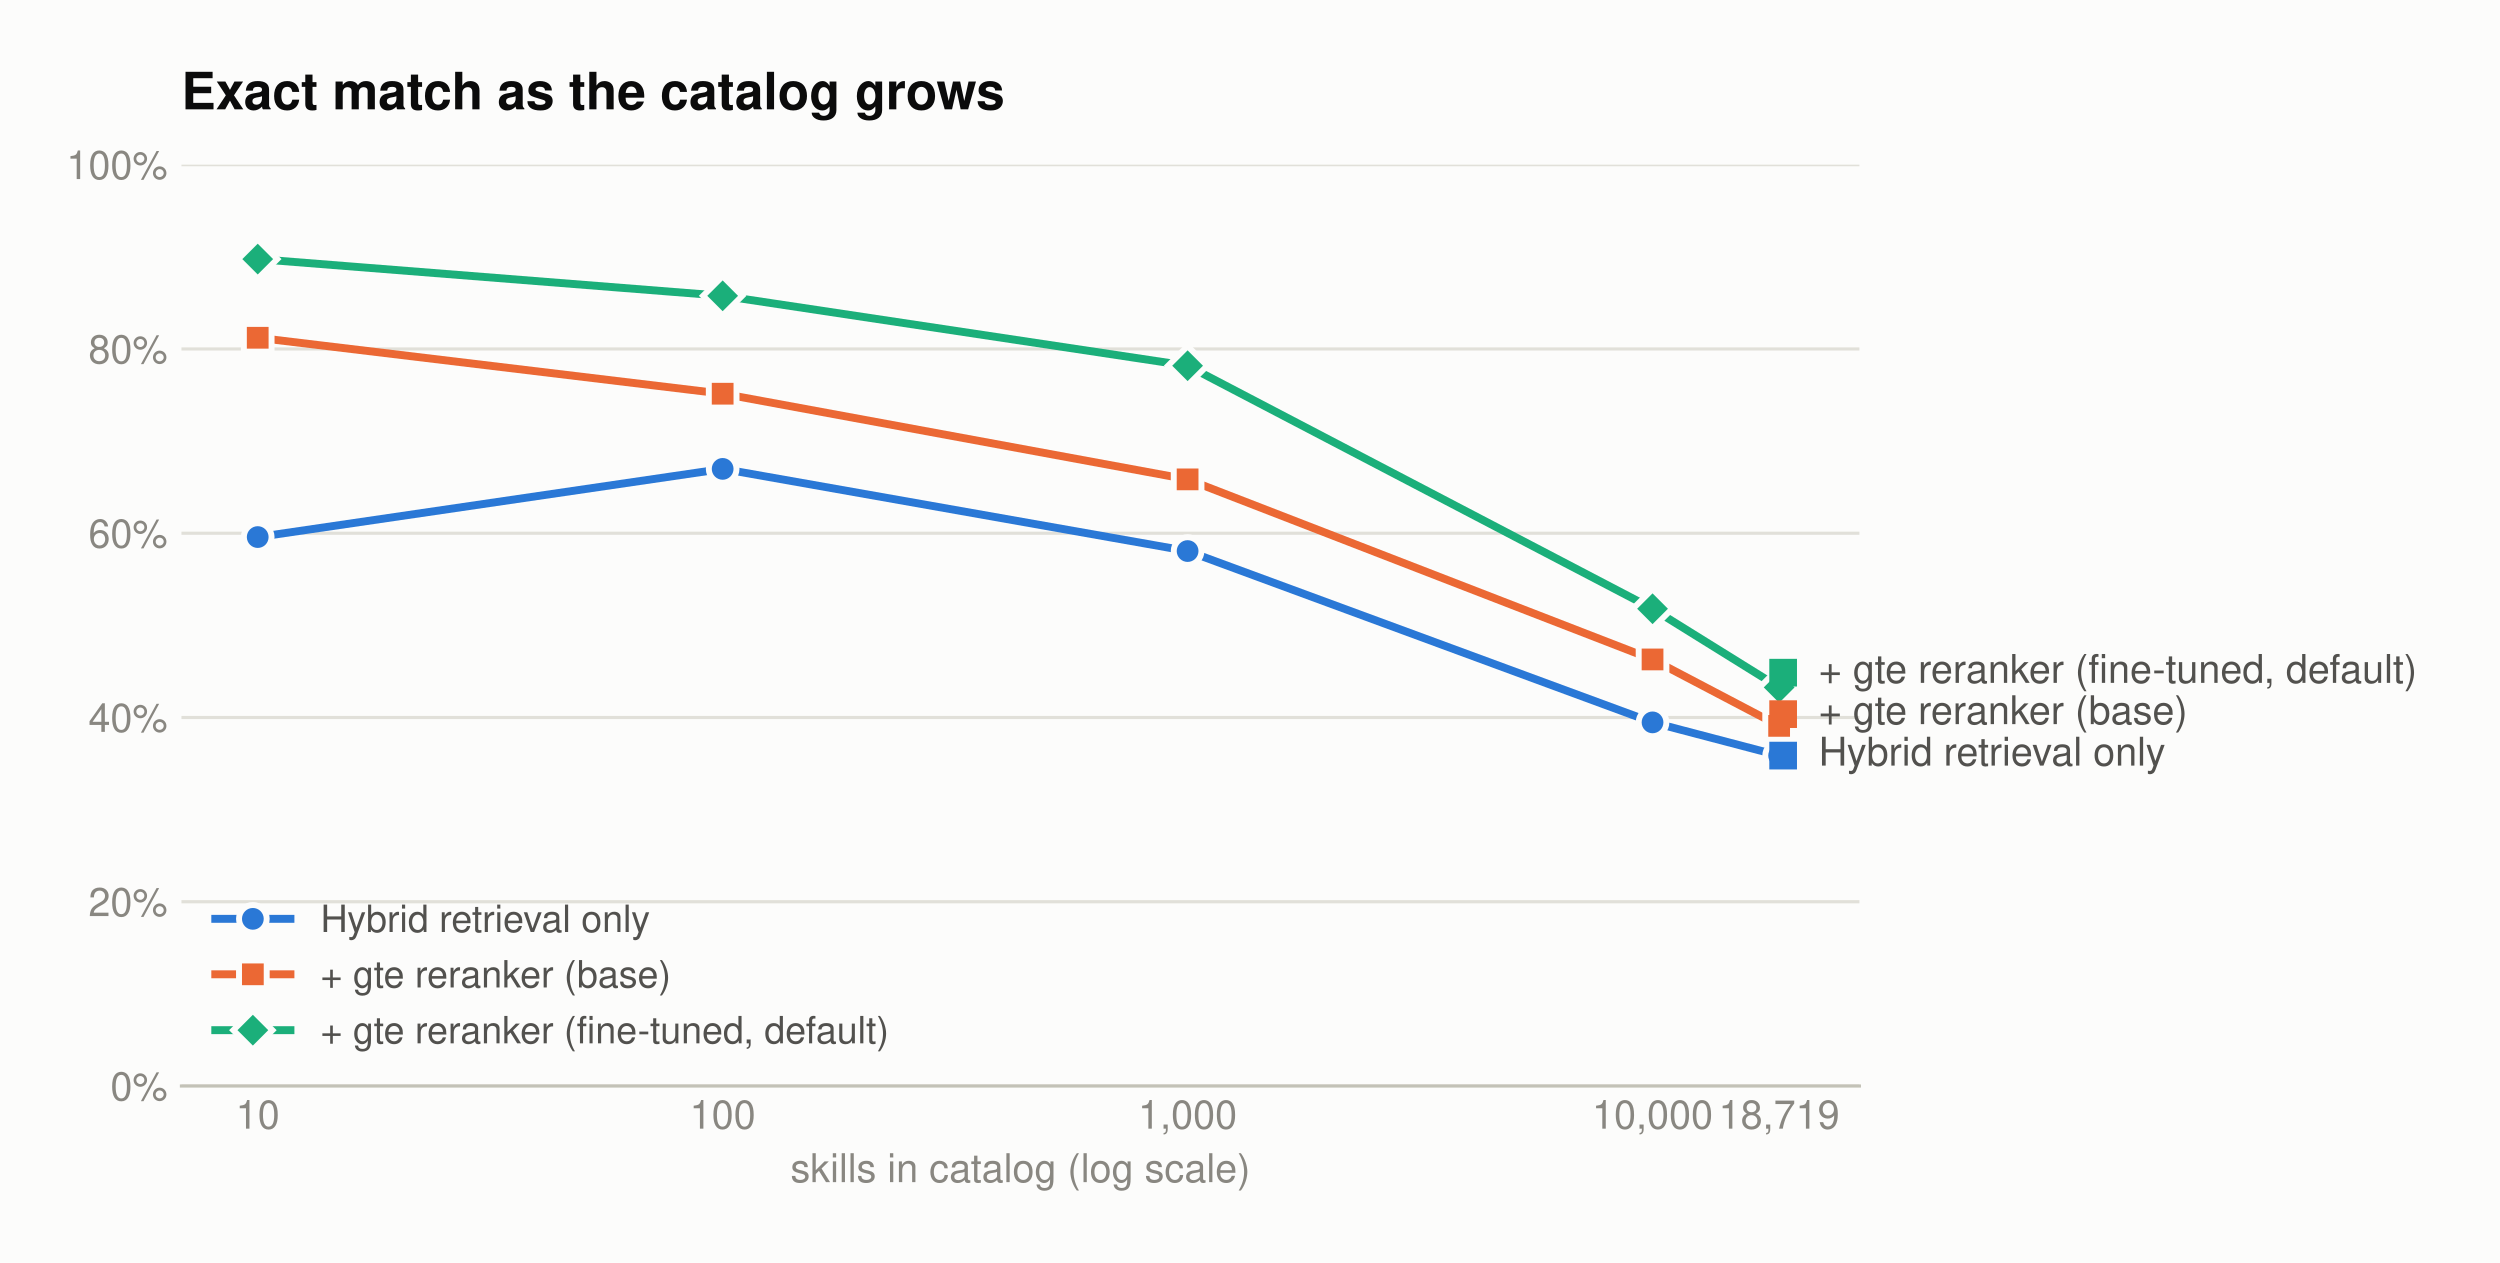
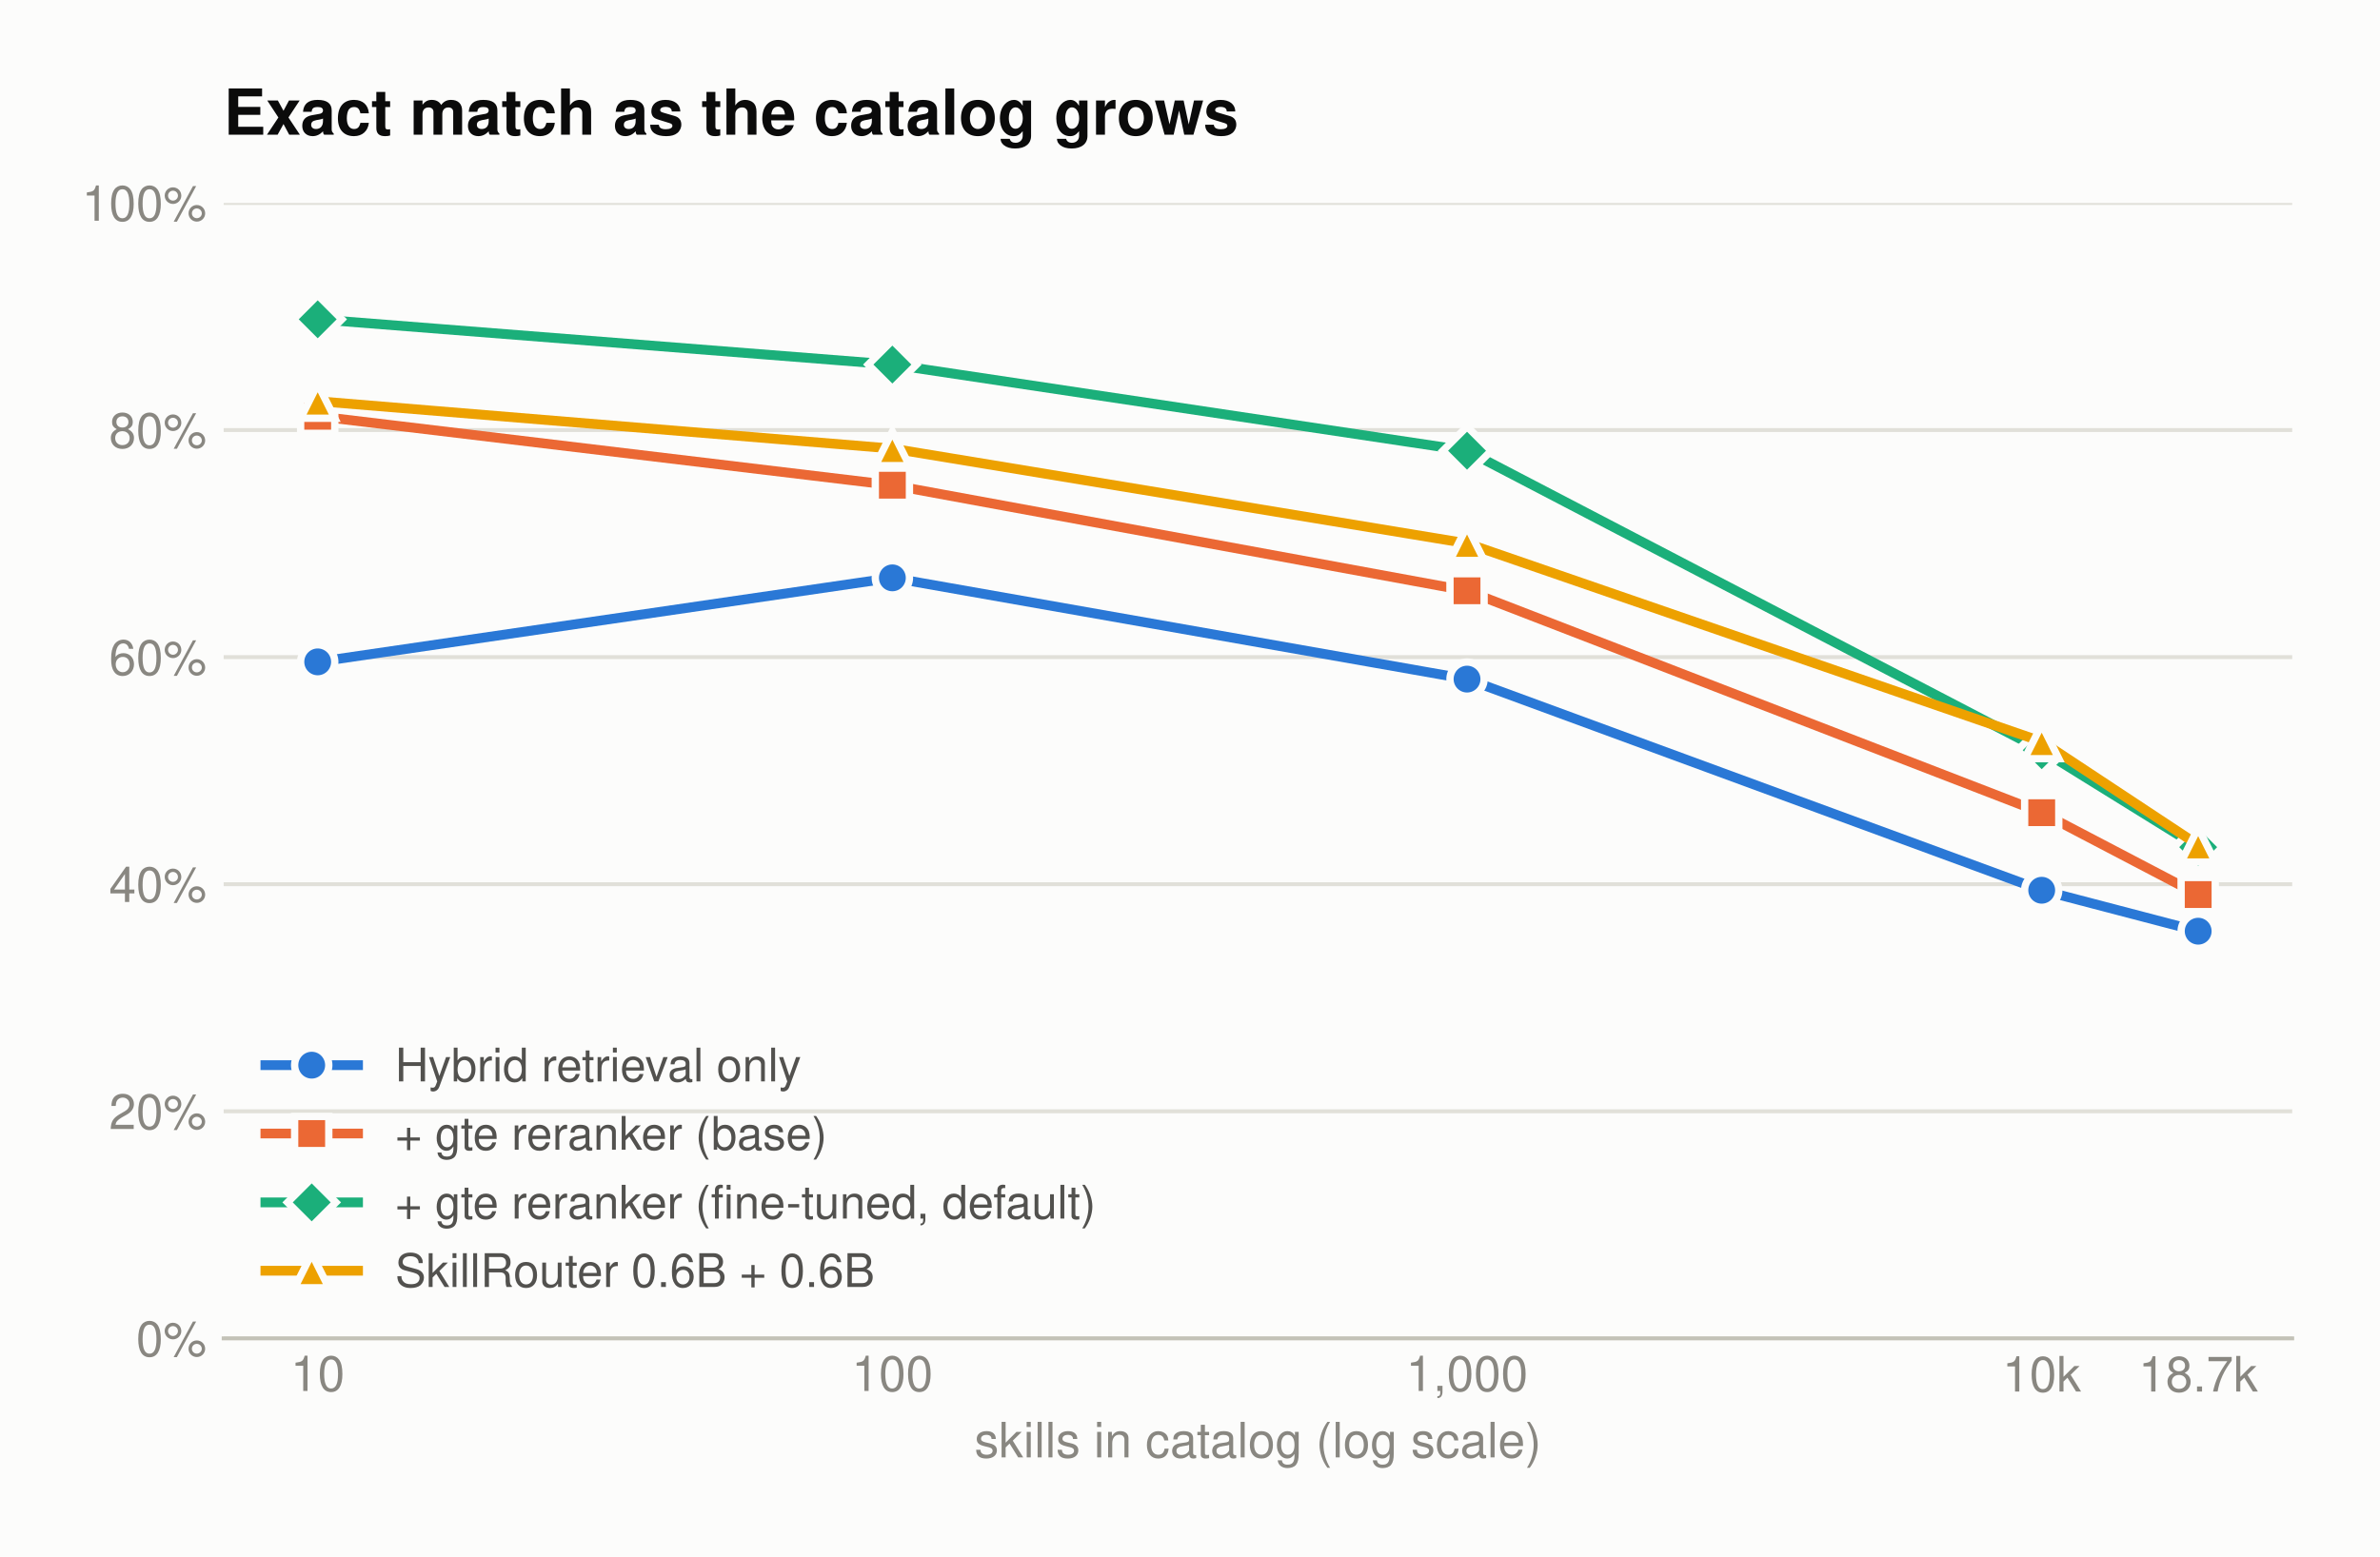
- <svg xmlns="http://www.w3.org/2000/svg" xmlns:xlink="http://www.w3.org/1999/xlink" width="631.835pt" height="319.113pt" viewBox="0 0 631.835 319.113" version="1.1">
+ <svg xmlns="http://www.w3.org/2000/svg" xmlns:xlink="http://www.w3.org/1999/xlink" width="487.936pt" height="319.236pt" viewBox="0 0 487.936 319.236" version="1.1">
  <defs>
    <style type="text/css">*{stroke-linejoin: round; stroke-linecap: butt}</style>
  </defs>
  <g id="figure_1">
    <g id="patch_1">
-       <path d="M 0 319.113  L 631.835 319.113  L 631.835 0  L 0 0  z " style="fill: #fcfcfb" />
+       <path d="M 0 319.236  L 487.936 319.236  L 487.936 0  L 0 0  z " style="fill: #fcfcfb" />
    </g>
    <g id="axes_1">
      <g id="patch_2">
        <path d="M 45.856 274.472  L 469.936 274.472  L 469.936 41.624  L 45.856 41.624  z " style="fill: #fcfcfb" />
      </g>
      <g id="matplotlib.axis_1">
        <g id="xtick_1">
          <g id="line2d_1" />
          <g id="text_1">
            <text style="font-size: 10px; font-family: 'Segoe UI', 'Helvetica', 'Arial', 'DejaVu Sans'; text-anchor: middle; fill: #898781" x="65.133" y="285.252" transform="rotate(-0 65.13261 285.2523)">10</text>
          </g>
        </g>
        <g id="xtick_2">
          <g id="line2d_2" />
          <g id="text_2">
-             <text style="font-size: 10px; font-family: 'Segoe UI', 'Helvetica', 'Arial', 'DejaVu Sans'; text-anchor: middle; fill: #898781" x="182.64" y="285.252" transform="rotate(-0 182.6398 285.2523)">100</text>
+             <text style="font-size: 10px; font-family: 'Segoe UI', 'Helvetica', 'Arial', 'DejaVu Sans'; text-anchor: middle; fill: #898781" x="182.949" y="285.252" transform="rotate(-0 182.9486 285.2523)">100</text>
          </g>
        </g>
        <g id="xtick_3">
          <g id="line2d_3" />
          <g id="text_3">
-             <text style="font-size: 10px; font-family: 'Segoe UI', 'Helvetica', 'Arial', 'DejaVu Sans'; text-anchor: middle; fill: #898781" x="300.147" y="285.252" transform="rotate(-0 300.147 285.2523)">1,000</text>
+             <text style="font-size: 10px; font-family: 'Segoe UI', 'Helvetica', 'Arial', 'DejaVu Sans'; text-anchor: middle; fill: #898781" x="300.765" y="285.252" transform="rotate(-0 300.7646 285.2523)">1,000</text>
          </g>
        </g>
        <g id="xtick_4">
          <g id="line2d_4" />
          <g id="text_4">
-             <text style="font-size: 10px; font-family: 'Segoe UI', 'Helvetica', 'Arial', 'DejaVu Sans'; text-anchor: middle; fill: #898781" x="417.654" y="285.252" transform="rotate(-0 417.6541 285.2523)">10,000</text>
+             <text style="font-size: 10px; font-family: 'Segoe UI', 'Helvetica', 'Arial', 'DejaVu Sans'; text-anchor: middle; fill: #898781" x="418.581" y="285.375" transform="rotate(-0 418.5806 285.3752)">10k</text>
          </g>
        </g>
        <g id="xtick_5">
          <g id="line2d_5" />
          <g id="text_5">
-             <text style="font-size: 10px; font-family: 'Segoe UI', 'Helvetica', 'Arial', 'DejaVu Sans'; text-anchor: middle; fill: #898781" x="449.649" y="285.252" transform="rotate(-0 449.6493 285.2523)">18,719</text>
+             <text style="font-size: 10px; font-family: 'Segoe UI', 'Helvetica', 'Arial', 'DejaVu Sans'; text-anchor: middle; fill: #898781" x="450.66" y="285.375" transform="rotate(-0 450.6599 285.3752)">18.7k</text>
          </g>
        </g>
        <g id="text_6">
-           <text style="font-size: 10px; font-family: 'Segoe UI', 'Helvetica', 'Arial', 'DejaVu Sans'; text-anchor: middle; fill: #898781" x="257.896" y="298.76" transform="rotate(-0 257.8963 298.76)">skills in catalog (log scale)</text>
+           <text style="font-size: 10px; font-family: 'Segoe UI', 'Helvetica', 'Arial', 'DejaVu Sans'; text-anchor: middle; fill: #898781" x="257.896" y="298.883" transform="rotate(-0 257.8963 298.8828)">skills in catalog (log scale)</text>
        </g>
      </g>
      <g id="matplotlib.axis_2">
        <g id="ytick_1">
          <g id="line2d_6">
-             <path d="M 45.856 274.472  L 469.936 274.472  " clip-path="url(#p39bf421d82)" style="fill: none; stroke: #e1e0d9; stroke-width: 0.8; stroke-linecap: square" />
+             <path d="M 45.856 274.472  L 469.936 274.472  " clip-path="url(#p2f39f078db)" style="fill: none; stroke: #e1e0d9; stroke-width: 0.8; stroke-linecap: square" />
          </g>
          <g id="line2d_7" />
          <g id="text_7">
            <text style="font-size: 10px; font-family: 'Segoe UI', 'Helvetica', 'Arial', 'DejaVu Sans'; text-anchor: end; fill: #898781" x="42.356" y="278.112" transform="rotate(-0 42.35625 278.1122)">0%</text>
          </g>
        </g>
        <g id="ytick_2">
          <g id="line2d_8">
-             <path d="M 45.856 227.902  L 469.936 227.902  " clip-path="url(#p39bf421d82)" style="fill: none; stroke: #e1e0d9; stroke-width: 0.8; stroke-linecap: square" />
+             <path d="M 45.856 227.902  L 469.936 227.902  " clip-path="url(#p2f39f078db)" style="fill: none; stroke: #e1e0d9; stroke-width: 0.8; stroke-linecap: square" />
          </g>
          <g id="line2d_9" />
          <g id="text_8">
            <text style="font-size: 10px; font-family: 'Segoe UI', 'Helvetica', 'Arial', 'DejaVu Sans'; text-anchor: end; fill: #898781" x="42.356" y="231.543" transform="rotate(-0 42.35625 231.5426)">20%</text>
          </g>
        </g>
        <g id="ytick_3">
          <g id="line2d_10">
-             <path d="M 45.856 181.333  L 469.936 181.333  " clip-path="url(#p39bf421d82)" style="fill: none; stroke: #e1e0d9; stroke-width: 0.8; stroke-linecap: square" />
+             <path d="M 45.856 181.333  L 469.936 181.333  " clip-path="url(#p2f39f078db)" style="fill: none; stroke: #e1e0d9; stroke-width: 0.8; stroke-linecap: square" />
          </g>
          <g id="line2d_11" />
          <g id="text_9">
            <text style="font-size: 10px; font-family: 'Segoe UI', 'Helvetica', 'Arial', 'DejaVu Sans'; text-anchor: end; fill: #898781" x="42.356" y="184.973" transform="rotate(-0 42.35625 184.973)">40%</text>
          </g>
        </g>
        <g id="ytick_4">
          <g id="line2d_12">
-             <path d="M 45.856 134.763  L 469.936 134.763  " clip-path="url(#p39bf421d82)" style="fill: none; stroke: #e1e0d9; stroke-width: 0.8; stroke-linecap: square" />
+             <path d="M 45.856 134.763  L 469.936 134.763  " clip-path="url(#p2f39f078db)" style="fill: none; stroke: #e1e0d9; stroke-width: 0.8; stroke-linecap: square" />
          </g>
          <g id="line2d_13" />
          <g id="text_10">
            <text style="font-size: 10px; font-family: 'Segoe UI', 'Helvetica', 'Arial', 'DejaVu Sans'; text-anchor: end; fill: #898781" x="42.356" y="138.403" transform="rotate(-0 42.35625 138.4034)">60%</text>
          </g>
        </g>
        <g id="ytick_5">
          <g id="line2d_14">
-             <path d="M 45.856 88.194  L 469.936 88.194  " clip-path="url(#p39bf421d82)" style="fill: none; stroke: #e1e0d9; stroke-width: 0.8; stroke-linecap: square" />
+             <path d="M 45.856 88.194  L 469.936 88.194  " clip-path="url(#p2f39f078db)" style="fill: none; stroke: #e1e0d9; stroke-width: 0.8; stroke-linecap: square" />
          </g>
          <g id="line2d_15" />
          <g id="text_11">
            <text style="font-size: 10px; font-family: 'Segoe UI', 'Helvetica', 'Arial', 'DejaVu Sans'; text-anchor: end; fill: #898781" x="42.356" y="91.834" transform="rotate(-0 42.35625 91.8338)">80%</text>
          </g>
        </g>
        <g id="ytick_6">
          <g id="line2d_16">
-             <path d="M 45.856 41.624  L 469.936 41.624  " clip-path="url(#p39bf421d82)" style="fill: none; stroke: #e1e0d9; stroke-width: 0.8; stroke-linecap: square" />
+             <path d="M 45.856 41.624  L 469.936 41.624  " clip-path="url(#p2f39f078db)" style="fill: none; stroke: #e1e0d9; stroke-width: 0.8; stroke-linecap: square" />
          </g>
          <g id="line2d_17" />
          <g id="text_12">
            <text style="font-size: 10px; font-family: 'Segoe UI', 'Helvetica', 'Arial', 'DejaVu Sans'; text-anchor: end; fill: #898781" x="42.356" y="45.264" transform="rotate(-0 42.35625 45.2642)">100%</text>
          </g>
        </g>
      </g>
      <g id="line2d_18">
-         <path d="M 65.133 135.735  L 182.64 118.504  L 300.147 139.27  L 417.654 182.57  L 449.649 190.965  " clip-path="url(#p39bf421d82)" style="fill: none; stroke: #2a78d6; stroke-width: 2; stroke-linecap: square" />
-         <defs>
-           <path id="me9b8eada12" d="M 0 3.5  C 0.928 3.5 1.819 3.131 2.475 2.475  C 3.131 1.819 3.5 0.928 3.5 0  C 3.5 -0.928 3.131 -1.819 2.475 -2.475  C 1.819 -3.131 0.928 -3.5 0 -3.5  C -0.928 -3.5 -1.819 -3.131 -2.475 -2.475  C -3.131 -1.819 -3.5 -0.928 -3.5 0  C -3.5 0.928 -3.131 1.819 -2.475 2.475  C -1.819 3.131 -0.928 3.5 0 3.5  z " style="stroke: #fcfcfb; stroke-width: 1.5" />
-         </defs>
-         <g clip-path="url(#p39bf421d82)">
-           <use xlink:href="#me9b8eada12" x="65.133" y="135.735" style="fill: #2a78d6; stroke: #fcfcfb; stroke-width: 1.5" />
-           <use xlink:href="#me9b8eada12" x="182.64" y="118.504" style="fill: #2a78d6; stroke: #fcfcfb; stroke-width: 1.5" />
-           <use xlink:href="#me9b8eada12" x="300.147" y="139.27" style="fill: #2a78d6; stroke: #fcfcfb; stroke-width: 1.5" />
-           <use xlink:href="#me9b8eada12" x="417.654" y="182.57" style="fill: #2a78d6; stroke: #fcfcfb; stroke-width: 1.5" />
-           <use xlink:href="#me9b8eada12" x="449.649" y="190.965" style="fill: #2a78d6; stroke: #fcfcfb; stroke-width: 1.5" />
+         <path d="M 65.133 135.735  L 182.949 118.504  L 300.765 139.27  L 418.581 182.57  L 450.66 190.965  " clip-path="url(#p2f39f078db)" style="fill: none; stroke: #2a78d6; stroke-width: 2; stroke-linecap: square" />
+         <defs>
+           <path id="m6f32d64d83" d="M 0 3.5  C 0.928 3.5 1.819 3.131 2.475 2.475  C 3.131 1.819 3.5 0.928 3.5 0  C 3.5 -0.928 3.131 -1.819 2.475 -2.475  C 1.819 -3.131 0.928 -3.5 0 -3.5  C -0.928 -3.5 -1.819 -3.131 -2.475 -2.475  C -3.131 -1.819 -3.5 -0.928 -3.5 0  C -3.5 0.928 -3.131 1.819 -2.475 2.475  C -1.819 3.131 -0.928 3.5 0 3.5  z " style="stroke: #fcfcfb; stroke-width: 1.5" />
+         </defs>
+         <g clip-path="url(#p2f39f078db)">
+           <use xlink:href="#m6f32d64d83" x="65.133" y="135.735" style="fill: #2a78d6; stroke: #fcfcfb; stroke-width: 1.5" />
+           <use xlink:href="#m6f32d64d83" x="182.949" y="118.504" style="fill: #2a78d6; stroke: #fcfcfb; stroke-width: 1.5" />
+           <use xlink:href="#m6f32d64d83" x="300.765" y="139.27" style="fill: #2a78d6; stroke: #fcfcfb; stroke-width: 1.5" />
+           <use xlink:href="#m6f32d64d83" x="418.581" y="182.57" style="fill: #2a78d6; stroke: #fcfcfb; stroke-width: 1.5" />
+           <use xlink:href="#m6f32d64d83" x="450.66" y="190.965" style="fill: #2a78d6; stroke: #fcfcfb; stroke-width: 1.5" />
        </g>
      </g>
      <g id="line2d_19">
-         <path d="M 65.133 85.366  L 182.64 99.505  L 300.147 121.155  L 417.654 166.664  L 449.649 183.454  " clip-path="url(#p39bf421d82)" style="fill: none; stroke: #eb6834; stroke-width: 2; stroke-linecap: square" />
-         <defs>
-           <path id="m45217f471c" d="M -3.5 3.5  L 3.5 3.5  L 3.5 -3.5  L -3.5 -3.5  z " style="stroke: #fcfcfb; stroke-width: 1.5; stroke-linejoin: miter" />
-         </defs>
-         <g clip-path="url(#p39bf421d82)">
-           <use xlink:href="#m45217f471c" x="65.133" y="85.366" style="fill: #eb6834; stroke: #fcfcfb; stroke-width: 1.5; stroke-linejoin: miter" />
-           <use xlink:href="#m45217f471c" x="182.64" y="99.505" style="fill: #eb6834; stroke: #fcfcfb; stroke-width: 1.5; stroke-linejoin: miter" />
-           <use xlink:href="#m45217f471c" x="300.147" y="121.155" style="fill: #eb6834; stroke: #fcfcfb; stroke-width: 1.5; stroke-linejoin: miter" />
-           <use xlink:href="#m45217f471c" x="417.654" y="166.664" style="fill: #eb6834; stroke: #fcfcfb; stroke-width: 1.5; stroke-linejoin: miter" />
-           <use xlink:href="#m45217f471c" x="449.649" y="183.454" style="fill: #eb6834; stroke: #fcfcfb; stroke-width: 1.5; stroke-linejoin: miter" />
+         <path d="M 65.133 85.366  L 182.949 99.505  L 300.765 121.155  L 418.581 166.664  L 450.66 183.454  " clip-path="url(#p2f39f078db)" style="fill: none; stroke: #eb6834; stroke-width: 2; stroke-linecap: square" />
+         <defs>
+           <path id="mdff4548b0b" d="M -3.5 3.5  L 3.5 3.5  L 3.5 -3.5  L -3.5 -3.5  z " style="stroke: #fcfcfb; stroke-width: 1.5; stroke-linejoin: miter" />
+         </defs>
+         <g clip-path="url(#p2f39f078db)">
+           <use xlink:href="#mdff4548b0b" x="65.133" y="85.366" style="fill: #eb6834; stroke: #fcfcfb; stroke-width: 1.5; stroke-linejoin: miter" />
+           <use xlink:href="#mdff4548b0b" x="182.949" y="99.505" style="fill: #eb6834; stroke: #fcfcfb; stroke-width: 1.5; stroke-linejoin: miter" />
+           <use xlink:href="#mdff4548b0b" x="300.765" y="121.155" style="fill: #eb6834; stroke: #fcfcfb; stroke-width: 1.5; stroke-linejoin: miter" />
+           <use xlink:href="#mdff4548b0b" x="418.581" y="166.664" style="fill: #eb6834; stroke: #fcfcfb; stroke-width: 1.5; stroke-linejoin: miter" />
+           <use xlink:href="#mdff4548b0b" x="450.66" y="183.454" style="fill: #eb6834; stroke: #fcfcfb; stroke-width: 1.5; stroke-linejoin: miter" />
        </g>
      </g>
      <g id="line2d_20">
-         <path d="M 65.133 65.483  L 182.64 74.762  L 300.147 92.435  L 417.654 153.851  L 449.649 173.733  " clip-path="url(#p39bf421d82)" style="fill: none; stroke: #1baf7a; stroke-width: 2; stroke-linecap: square" />
-         <defs>
-           <path id="me6bfee947d" d="M 0 4.95  L 4.95 0  L 0 -4.95  L -4.95 0  z " style="stroke: #fcfcfb; stroke-width: 1.5; stroke-linejoin: miter" />
-         </defs>
-         <g clip-path="url(#p39bf421d82)">
-           <use xlink:href="#me6bfee947d" x="65.133" y="65.483" style="fill: #1baf7a; stroke: #fcfcfb; stroke-width: 1.5; stroke-linejoin: miter" />
-           <use xlink:href="#me6bfee947d" x="182.64" y="74.762" style="fill: #1baf7a; stroke: #fcfcfb; stroke-width: 1.5; stroke-linejoin: miter" />
-           <use xlink:href="#me6bfee947d" x="300.147" y="92.435" style="fill: #1baf7a; stroke: #fcfcfb; stroke-width: 1.5; stroke-linejoin: miter" />
-           <use xlink:href="#me6bfee947d" x="417.654" y="153.851" style="fill: #1baf7a; stroke: #fcfcfb; stroke-width: 1.5; stroke-linejoin: miter" />
-           <use xlink:href="#me6bfee947d" x="449.649" y="173.733" style="fill: #1baf7a; stroke: #fcfcfb; stroke-width: 1.5; stroke-linejoin: miter" />
+         <path d="M 65.133 65.483  L 182.949 74.762  L 300.765 92.435  L 418.581 153.851  L 450.66 173.733  " clip-path="url(#p2f39f078db)" style="fill: none; stroke: #1baf7a; stroke-width: 2; stroke-linecap: square" />
+         <defs>
+           <path id="mf781d9c3af" d="M 0 4.95  L 4.95 0  L 0 -4.95  L -4.95 0  z " style="stroke: #fcfcfb; stroke-width: 1.5; stroke-linejoin: miter" />
+         </defs>
+         <g clip-path="url(#p2f39f078db)">
+           <use xlink:href="#mf781d9c3af" x="65.133" y="65.483" style="fill: #1baf7a; stroke: #fcfcfb; stroke-width: 1.5; stroke-linejoin: miter" />
+           <use xlink:href="#mf781d9c3af" x="182.949" y="74.762" style="fill: #1baf7a; stroke: #fcfcfb; stroke-width: 1.5; stroke-linejoin: miter" />
+           <use xlink:href="#mf781d9c3af" x="300.765" y="92.435" style="fill: #1baf7a; stroke: #fcfcfb; stroke-width: 1.5; stroke-linejoin: miter" />
+           <use xlink:href="#mf781d9c3af" x="418.581" y="153.851" style="fill: #1baf7a; stroke: #fcfcfb; stroke-width: 1.5; stroke-linejoin: miter" />
+           <use xlink:href="#mf781d9c3af" x="450.66" y="173.733" style="fill: #1baf7a; stroke: #fcfcfb; stroke-width: 1.5; stroke-linejoin: miter" />
        </g>
      </g>
      <g id="line2d_21">
-         <path d="M 450.66 190.965  " style="fill: none; stroke: #2a78d6; stroke-width: 1.5; stroke-linecap: square" />
-         <defs>
-           <path id="m27b30b9572" d="M -3 3  L 3 3  L 3 -3  L -3 -3  z " style="stroke: #2a78d6; stroke-linejoin: miter" />
-         </defs>
-         <g>
-           <use xlink:href="#m27b30b9572" x="450.66" y="190.965" style="fill: #2a78d6; stroke: #2a78d6; stroke-linejoin: miter" />
-         </g>
-       </g>
-       <g id="line2d_22">
-         <path d="M 450.66 180.487  " style="fill: none; stroke: #eb6834; stroke-width: 1.5; stroke-linecap: square" />
-         <defs>
-           <path id="md8d4e3cedc" d="M -3 3  L 3 3  L 3 -3  L -3 -3  z " style="stroke: #eb6834; stroke-linejoin: miter" />
-         </defs>
-         <g>
-           <use xlink:href="#md8d4e3cedc" x="450.66" y="180.487" style="fill: #eb6834; stroke: #eb6834; stroke-linejoin: miter" />
-         </g>
-       </g>
-       <g id="line2d_23">
-         <path d="M 450.66 170.009  " style="fill: none; stroke: #1baf7a; stroke-width: 1.5; stroke-linecap: square" />
-         <defs>
-           <path id="m532312b518" d="M -3 3  L 3 3  L 3 -3  L -3 -3  z " style="stroke: #1baf7a; stroke-linejoin: miter" />
-         </defs>
-         <g>
-           <use xlink:href="#m532312b518" x="450.66" y="170.009" style="fill: #1baf7a; stroke: #1baf7a; stroke-linejoin: miter" />
+         <path d="M 65.133 82.273  L 182.949 91.993  L 300.765 111.434  L 418.581 152.083  L 450.66 173.291  " clip-path="url(#p2f39f078db)" style="fill: none; stroke: #eda100; stroke-width: 2; stroke-linecap: square" />
+         <defs>
+           <path id="md5ee61be0d" d="M 0 -3.5  L -3.5 3.5  L 3.5 3.5  z " style="stroke: #fcfcfb; stroke-width: 1.5; stroke-linejoin: miter" />
+         </defs>
+         <g clip-path="url(#p2f39f078db)">
+           <use xlink:href="#md5ee61be0d" x="65.133" y="82.273" style="fill: #eda100; stroke: #fcfcfb; stroke-width: 1.5; stroke-linejoin: miter" />
+           <use xlink:href="#md5ee61be0d" x="182.949" y="91.993" style="fill: #eda100; stroke: #fcfcfb; stroke-width: 1.5; stroke-linejoin: miter" />
+           <use xlink:href="#md5ee61be0d" x="300.765" y="111.434" style="fill: #eda100; stroke: #fcfcfb; stroke-width: 1.5; stroke-linejoin: miter" />
+           <use xlink:href="#md5ee61be0d" x="418.581" y="152.083" style="fill: #eda100; stroke: #fcfcfb; stroke-width: 1.5; stroke-linejoin: miter" />
+           <use xlink:href="#md5ee61be0d" x="450.66" y="173.291" style="fill: #eda100; stroke: #fcfcfb; stroke-width: 1.5; stroke-linejoin: miter" />
        </g>
      </g>
      <g id="patch_3">
        <path d="M 45.856 274.472  L 469.936 274.472  " style="fill: none; stroke: #c3c2b7; stroke-width: 0.8; stroke-linejoin: miter; stroke-linecap: square" />
      </g>
      <g id="text_13">
-         <text style="font-size: 10px; font-family: 'Segoe UI', 'Helvetica', 'Arial', 'DejaVu Sans'; text-anchor: start; fill: #52514e" x="459.649" y="193.49" transform="rotate(-0 459.6493 193.4899)">Hybrid retrieval only</text>
-       </g>
-       <g id="text_14">
-         <text style="font-size: 10px; font-family: 'Segoe UI', 'Helvetica', 'Arial', 'DejaVu Sans'; text-anchor: start; fill: #52514e" x="459.649" y="183.012" transform="rotate(-0 459.6493 183.0117)">+ gte reranker (base)</text>
-       </g>
-       <g id="text_15">
-         <text style="font-size: 10px; font-family: 'Segoe UI', 'Helvetica', 'Arial', 'DejaVu Sans'; text-anchor: start; fill: #52514e" x="459.649" y="172.587" transform="rotate(-0 459.6493 172.5867)">+ gte reranker (fine-tuned, default)</text>
-       </g>
-       <g id="text_16">
        <text style="font-weight: 600; font-size: 13px; font-family: 'Segoe UI', 'Helvetica', 'Arial', 'DejaVu Sans'; text-anchor: start; fill: #0b0b0b" x="45.856" y="27.624" transform="rotate(-0 45.85625 27.62406)">Exact match as the catalog grows</text>
      </g>
      <g id="legend_1">
+         <g id="line2d_22">
+           <path d="M 54.406 218.442  L 63.906 218.442  L 73.406 218.442  " style="fill: none; stroke: #2a78d6; stroke-width: 2; stroke-linecap: square" />
+           <g>
+             <use xlink:href="#m6f32d64d83" x="63.906" y="218.442" style="fill: #2a78d6; stroke: #fcfcfb; stroke-width: 1.5" />
+           </g>
+         </g>
+         <g id="text_14">
+           <text style="font-size: 9.5px; font-family: 'Segoe UI', 'Helvetica', 'Arial', 'DejaVu Sans'; text-anchor: start; fill: #52514e" x="81.006" y="221.767" transform="rotate(-0 81.00625 221.7665)">Hybrid retrieval only</text>
+         </g>
+         <g id="line2d_23">
+           <path d="M 54.406 232.46  L 63.906 232.46  L 73.406 232.46  " style="fill: none; stroke: #eb6834; stroke-width: 2; stroke-linecap: square" />
+           <g>
+             <use xlink:href="#mdff4548b0b" x="63.906" y="232.46" style="fill: #eb6834; stroke: #fcfcfb; stroke-width: 1.5; stroke-linejoin: miter" />
+           </g>
+         </g>
+         <g id="text_15">
+           <text style="font-size: 9.5px; font-family: 'Segoe UI', 'Helvetica', 'Arial', 'DejaVu Sans'; text-anchor: start; fill: #52514e" x="81.006" y="235.785" transform="rotate(-0 81.00625 235.785)">+ gte reranker (base)</text>
+         </g>
        <g id="line2d_24">
-           <path d="M 54.406 232.224  L 63.906 232.224  L 73.406 232.224  " style="fill: none; stroke: #2a78d6; stroke-width: 2; stroke-linecap: square" />
-           <g>
-             <use xlink:href="#me9b8eada12" x="63.906" y="232.224" style="fill: #2a78d6; stroke: #fcfcfb; stroke-width: 1.5" />
+           <path d="M 54.406 246.579  L 63.906 246.579  L 73.406 246.579  " style="fill: none; stroke: #1baf7a; stroke-width: 2; stroke-linecap: square" />
+           <g>
+             <use xlink:href="#mf781d9c3af" x="63.906" y="246.579" style="fill: #1baf7a; stroke: #fcfcfb; stroke-width: 1.5; stroke-linejoin: miter" />
+           </g>
+         </g>
+         <g id="text_16">
+           <text style="font-size: 9.5px; font-family: 'Segoe UI', 'Helvetica', 'Arial', 'DejaVu Sans'; text-anchor: start; fill: #52514e" x="81.006" y="249.904" transform="rotate(-0 81.00625 249.9044)">+ gte reranker (fine-tuned, default)</text>
+         </g>
+         <g id="line2d_25">
+           <path d="M 54.406 260.598  L 63.906 260.598  L 73.406 260.598  " style="fill: none; stroke: #eda100; stroke-width: 2; stroke-linecap: square" />
+           <g>
+             <use xlink:href="#md5ee61be0d" x="63.906" y="260.598" style="fill: #eda100; stroke: #fcfcfb; stroke-width: 1.5; stroke-linejoin: miter" />
          </g>
        </g>
        <g id="text_17">
-           <text style="font-size: 9.5px; font-family: 'Segoe UI', 'Helvetica', 'Arial', 'DejaVu Sans'; text-anchor: start; fill: #52514e" x="81.006" y="235.549" transform="rotate(-0 81.00625 235.5488)">Hybrid retrieval only</text>
-         </g>
-         <g id="line2d_25">
-           <path d="M 54.406 246.242  L 63.906 246.242  L 73.406 246.242  " style="fill: none; stroke: #eb6834; stroke-width: 2; stroke-linecap: square" />
-           <g>
-             <use xlink:href="#m45217f471c" x="63.906" y="246.242" style="fill: #eb6834; stroke: #fcfcfb; stroke-width: 1.5; stroke-linejoin: miter" />
-           </g>
-         </g>
-         <g id="text_18">
-           <text style="font-size: 9.5px; font-family: 'Segoe UI', 'Helvetica', 'Arial', 'DejaVu Sans'; text-anchor: start; fill: #52514e" x="81.006" y="249.567" transform="rotate(-0 81.00625 249.5672)">+ gte reranker (base)</text>
-         </g>
-         <g id="line2d_26">
-           <path d="M 54.406 260.362  L 63.906 260.362  L 73.406 260.362  " style="fill: none; stroke: #1baf7a; stroke-width: 2; stroke-linecap: square" />
-           <g>
-             <use xlink:href="#me6bfee947d" x="63.906" y="260.362" style="fill: #1baf7a; stroke: #fcfcfb; stroke-width: 1.5; stroke-linejoin: miter" />
-           </g>
-         </g>
-         <g id="text_19">
-           <text style="font-size: 9.5px; font-family: 'Segoe UI', 'Helvetica', 'Arial', 'DejaVu Sans'; text-anchor: start; fill: #52514e" x="81.006" y="263.687" transform="rotate(-0 81.00625 263.6866)">+ gte reranker (fine-tuned, default)</text>
+           <text style="font-size: 9.5px; font-family: 'Segoe UI', 'Helvetica', 'Arial', 'DejaVu Sans'; text-anchor: start; fill: #52514e" x="81.006" y="263.923" transform="rotate(-0 81.00625 263.9228)">SkillRouter 0.6B + 0.6B</text>
        </g>
      </g>
    </g>
  </g>
  <defs>
-     <clipPath id="p39bf421d82">
+     <clipPath id="p2f39f078db">
      <rect x="45.856" y="41.624" width="424.08" height="232.848" />
    </clipPath>
  </defs>
</svg>
